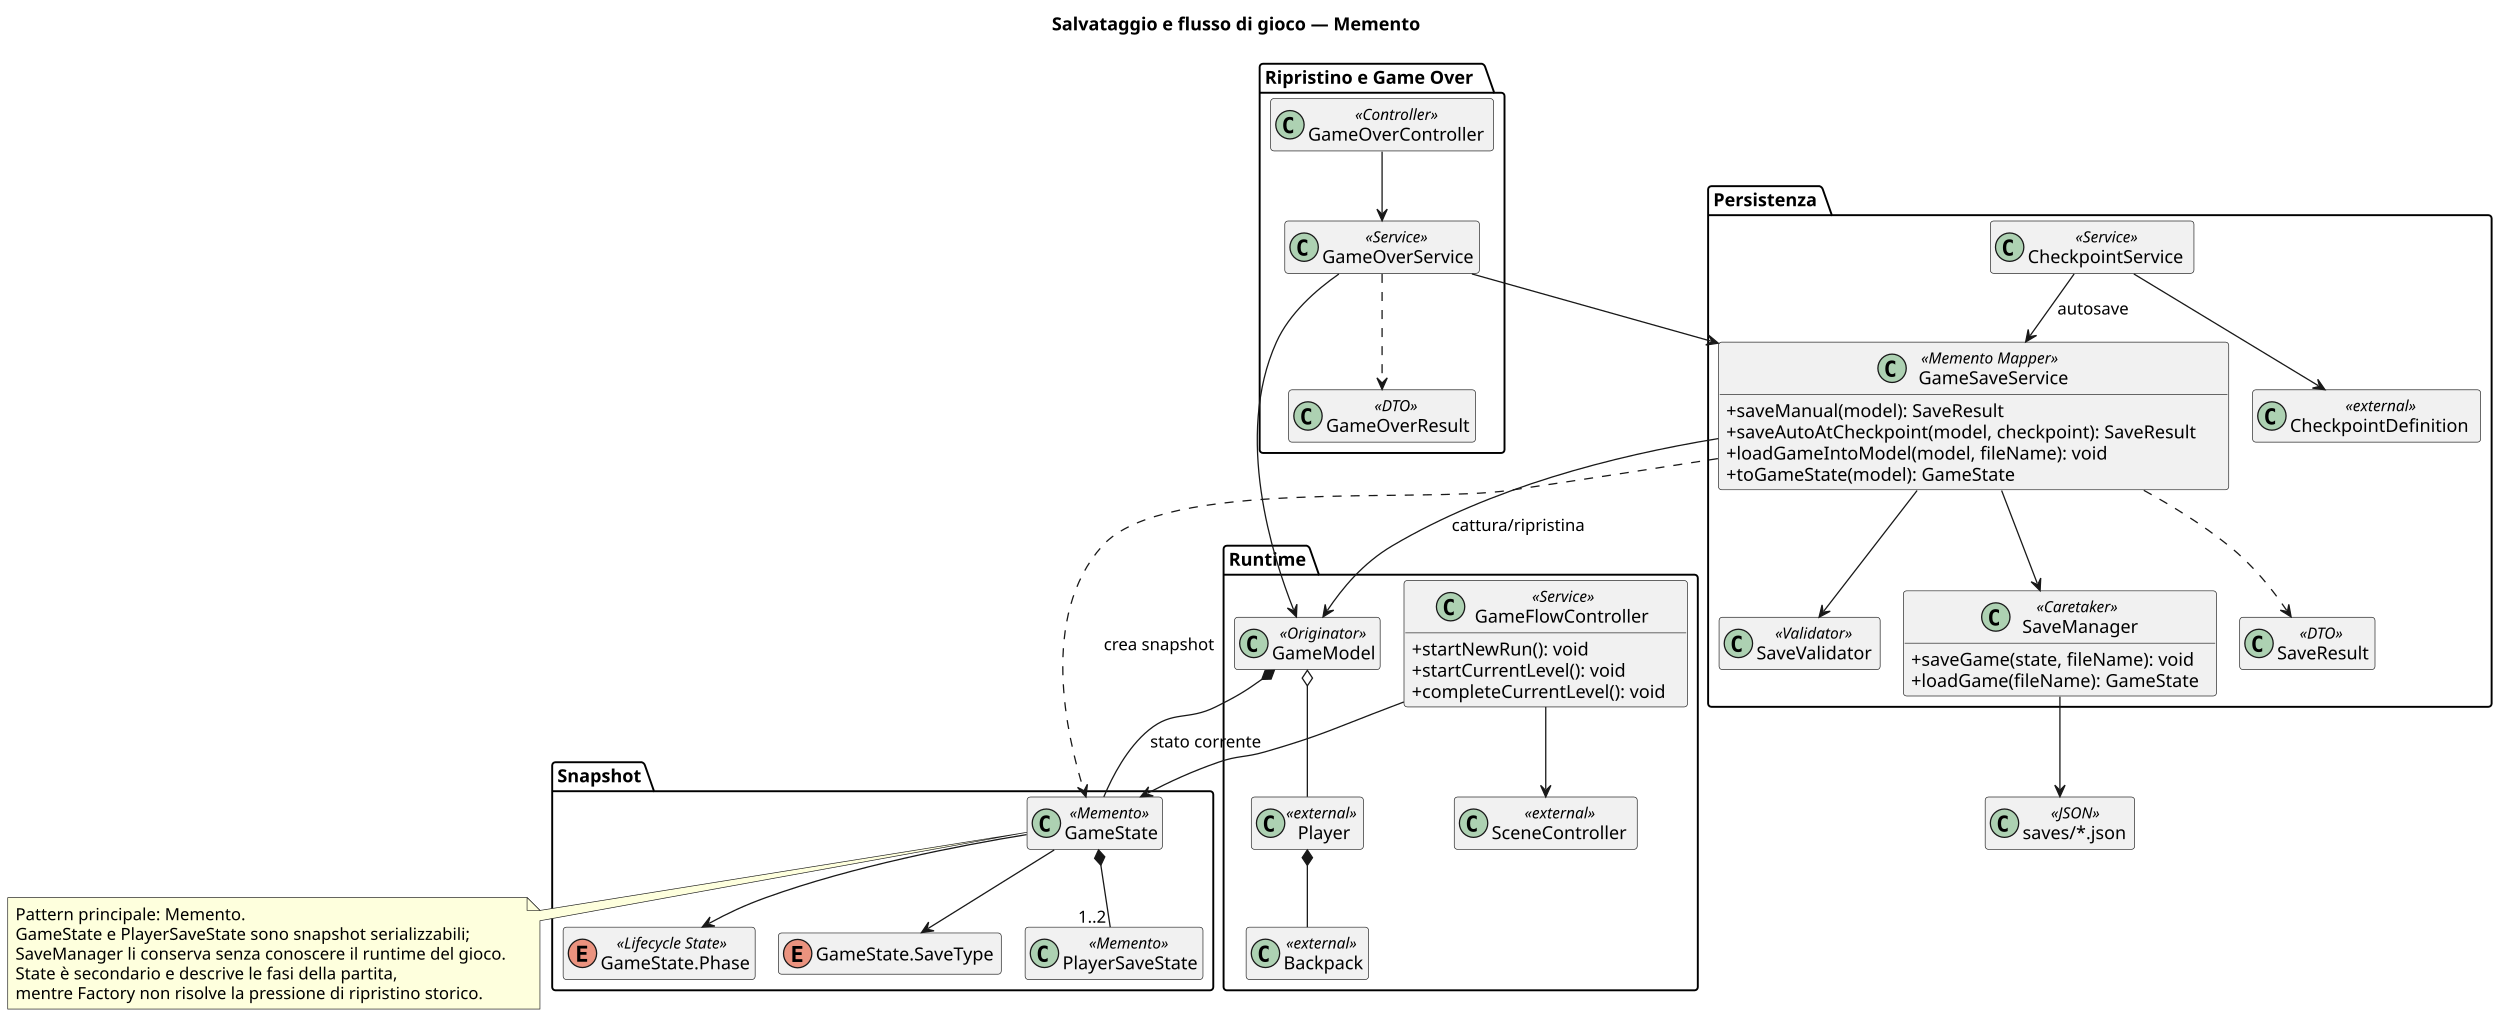
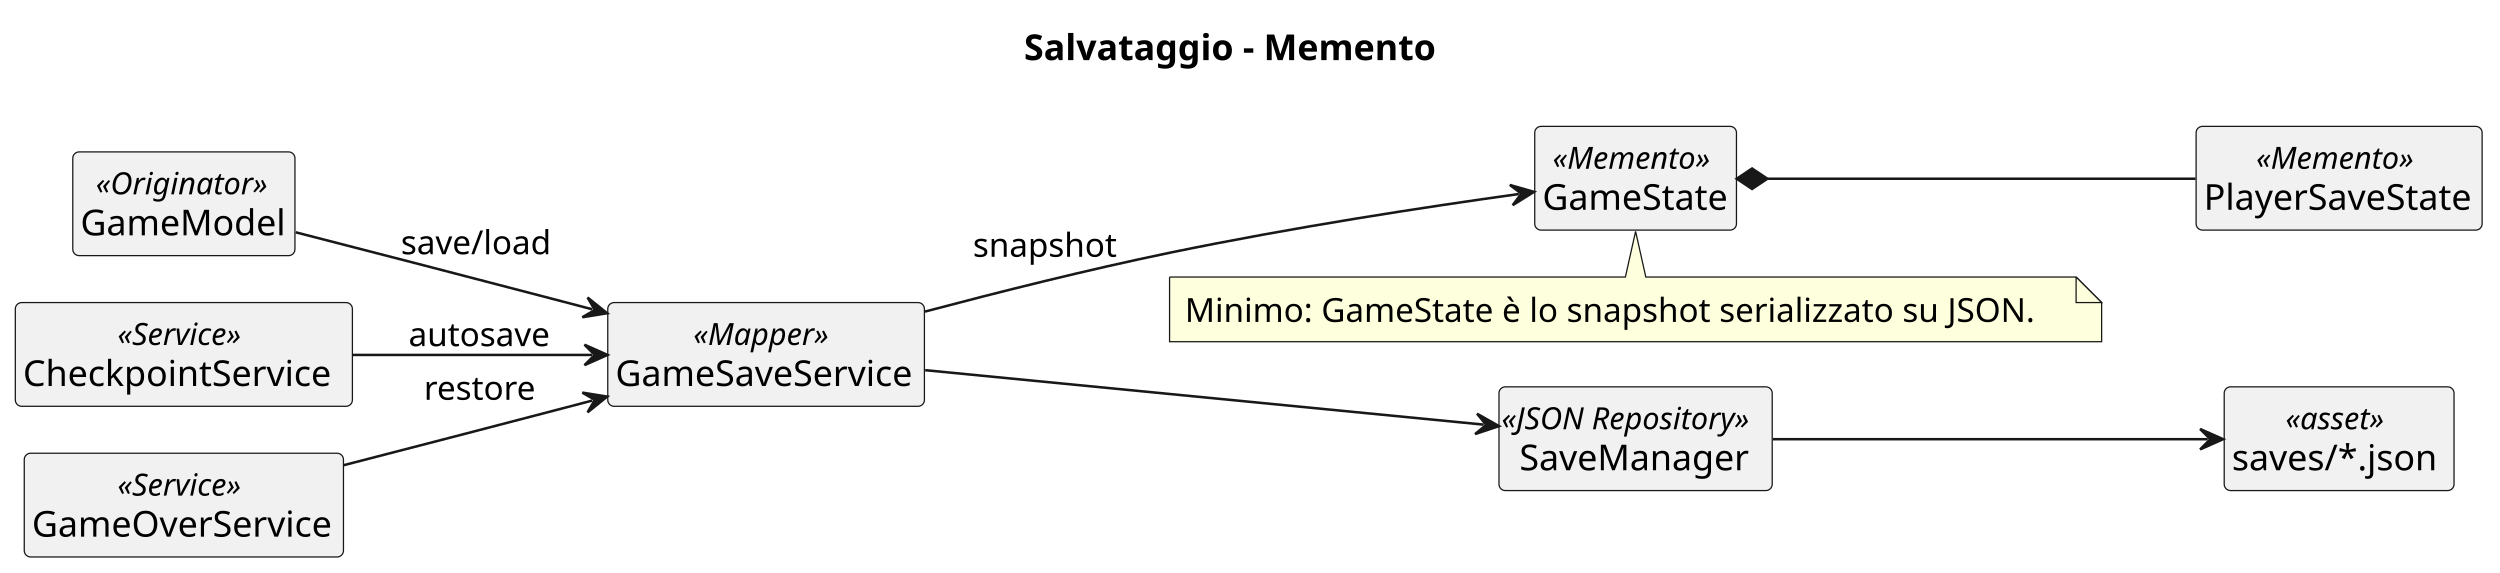
- <svg xmlns="http://www.w3.org/2000/svg" contentStyleType="text/css" height="790px" preserveAspectRatio="none" style="width:1940px;height:790px;background:#FFFFFF;" version="1.1" viewBox="0 0 1940 790" width="1940px" zoomAndPan="magnify">
+ <svg xmlns="http://www.w3.org/2000/svg" contentStyleType="text/css" height="224px" preserveAspectRatio="none" style="width:979px;height:224px;background:#FFFFFF;" version="1.1" viewBox="0 0 979 224" width="979px" zoomAndPan="magnify">
  <defs />
  <g>
-     <text fill="#000000" font-family="sans-serif" font-size="14" font-weight="bold" lengthAdjust="spacing" textLength="300" x="816.25" y="23.535">Salvataggio e flusso di gioco — Memento</text>
-     <g id="cluster_Runtime">
-       <path d="M952,423.488 L1014,423.488 A3.75,3.75 0 0 1 1016.5,425.988 L1023.5,445.977 L1315,445.977 A2.5,2.5 0 0 1 1317.5,448.477 L1317.5,765.988 A2.5,2.5 0 0 1 1315,768.488 L952,768.488 A2.5,2.5 0 0 1 949.5,765.988 L949.5,425.988 A2.5,2.5 0 0 1 952,423.488 " fill="none" style="stroke:#000000;stroke-width:1.5;" />
-       <line style="stroke:#000000;stroke-width:1.5;" x1="949.5" x2="1023.5" y1="445.977" y2="445.977" />
-       <text fill="#000000" font-family="sans-serif" font-size="14" font-weight="bold" lengthAdjust="spacing" textLength="61" x="953.5" y="439.023">Runtime</text>
+     <text fill="#000000" font-family="sans-serif" font-size="14" font-weight="bold" lengthAdjust="spacing" textLength="169" x="401" y="23.535">Salvataggio - Memento</text>
+     <g id="elem_GameModel">
+       <rect codeLine="9" fill="#F1F1F1" height="40.621" id="GameModel" rx="2.5" ry="2.5" style="stroke:#181818;stroke-width:0.5;" width="87" x="28.5" y="59.488" />
+       <text fill="#000000" font-family="sans-serif" font-size="12" font-style="italic" lengthAdjust="spacing" textLength="69" x="37.5" y="76.09">«Originator»</text>
+       <text fill="#000000" font-family="sans-serif" font-size="14" lengthAdjust="spacing" textLength="81" x="31.5" y="92.156">GameModel</text>
    </g>
-     <g id="cluster_Snapshot">
-       <path d="M431,591.488 L498,591.488 A3.75,3.75 0 0 1 500.5,593.988 L507.5,613.977 L939,613.977 A2.5,2.5 0 0 1 941.5,616.477 L941.5,765.988 A2.5,2.5 0 0 1 939,768.488 L431,768.488 A2.5,2.5 0 0 1 428.5,765.988 L428.5,593.988 A2.5,2.5 0 0 1 431,591.488 " fill="none" style="stroke:#000000;stroke-width:1.5;" />
-       <line style="stroke:#000000;stroke-width:1.5;" x1="428.5" x2="507.5" y1="613.977" y2="613.977" />
-       <text fill="#000000" font-family="sans-serif" font-size="14" font-weight="bold" lengthAdjust="spacing" textLength="66" x="432.5" y="607.023">Snapshot</text>
+     <g id="elem_GameState">
+       <rect codeLine="10" fill="#F1F1F1" height="40.621" id="GameState" rx="2.5" ry="2.5" style="stroke:#181818;stroke-width:0.5;" width="79" x="601" y="49.488" />
+       <text fill="#000000" font-family="sans-serif" font-size="12" font-style="italic" lengthAdjust="spacing" textLength="65" x="608" y="66.09">«Memento»</text>
+       <text fill="#000000" font-family="sans-serif" font-size="14" lengthAdjust="spacing" textLength="73" x="604" y="82.156">GameState</text>
    </g>
-     <g id="cluster_Persistenza">
-       <path d="M1328,144.488 L1412,144.488 A3.75,3.75 0 0 1 1414.5,146.988 L1421.5,166.977 L1931,166.977 A2.5,2.5 0 0 1 1933.5,169.477 L1933.5,545.988 A2.5,2.5 0 0 1 1931,548.488 L1328,548.488 A2.5,2.5 0 0 1 1325.5,545.988 L1325.5,146.988 A2.5,2.5 0 0 1 1328,144.488 " fill="none" style="stroke:#000000;stroke-width:1.5;" />
-       <line style="stroke:#000000;stroke-width:1.5;" x1="1325.5" x2="1421.5" y1="166.977" y2="166.977" />
-       <text fill="#000000" font-family="sans-serif" font-size="14" font-weight="bold" lengthAdjust="spacing" textLength="83" x="1329.5" y="160.023">Persistenza</text>
+     <g id="elem_PlayerSaveState">
+       <rect codeLine="11" fill="#F1F1F1" height="40.621" id="PlayerSaveState" rx="2.5" ry="2.5" style="stroke:#181818;stroke-width:0.5;" width="112" x="860" y="49.488" />
+       <text fill="#000000" font-family="sans-serif" font-size="12" font-style="italic" lengthAdjust="spacing" textLength="65" x="883.5" y="66.09">«Memento»</text>
+       <text fill="#000000" font-family="sans-serif" font-size="14" lengthAdjust="spacing" textLength="106" x="863" y="82.156">PlayerSaveState</text>
    </g>
-     <g id="cluster_Ripristino e Game Over">
-       <path d="M980,49.488 L1150,49.488 A3.75,3.75 0 0 1 1152.5,51.988 L1159.5,71.977 L1165,71.977 A2.5,2.5 0 0 1 1167.5,74.477 L1167.5,348.988 A2.5,2.5 0 0 1 1165,351.488 L980,351.488 A2.5,2.5 0 0 1 977.5,348.988 L977.5,51.988 A2.5,2.5 0 0 1 980,49.488 " fill="none" style="stroke:#000000;stroke-width:1.5;" />
-       <line style="stroke:#000000;stroke-width:1.5;" x1="977.5" x2="1159.5" y1="71.977" y2="71.977" />
-       <text fill="#000000" font-family="sans-serif" font-size="14" font-weight="bold" lengthAdjust="spacing" textLength="169" x="981.5" y="65.023">Ripristino e Game Over</text>
+     <g id="elem_GameSaveService">
+       <rect codeLine="12" fill="#F1F1F1" height="40.621" id="GameSaveService" rx="2.5" ry="2.5" style="stroke:#181818;stroke-width:0.5;" width="124" x="238" y="118.488" />
+       <text fill="#000000" font-family="sans-serif" font-size="12" font-style="italic" lengthAdjust="spacing" textLength="57" x="271.5" y="135.09">«Mapper»</text>
+       <text fill="#000000" font-family="sans-serif" font-size="14" lengthAdjust="spacing" textLength="118" x="241" y="151.156">GameSaveService</text>
+     </g>
+     <g id="elem_SaveManager">
+       <rect codeLine="13" fill="#F1F1F1" height="40.621" id="SaveManager" rx="2.5" ry="2.5" style="stroke:#181818;stroke-width:0.5;" width="107" x="587" y="151.488" />
+       <text fill="#000000" font-family="sans-serif" font-size="12" font-style="italic" lengthAdjust="spacing" textLength="105" x="588" y="168.09">«JSON Repository»</text>
+       <text fill="#000000" font-family="sans-serif" font-size="14" lengthAdjust="spacing" textLength="91" x="595" y="184.156">SaveManager</text>
    </g>
    <g id="elem_SaveFiles">
-       <rect codeLine="7" fill="#F1F1F1" height="40.621" id="SaveFiles" rx="2.5" ry="2.5" style="stroke:#181818;stroke-width:0.5;" width="116" x="1540.5" y="618.488" />
-       <ellipse cx="1555.5" cy="638.799" fill="#ADD1B2" rx="11" ry="11" style="stroke:#181818;stroke-width:1.0;" />
-       <path d="M1557.973,644.942 Q1557.392,645.241 1556.753,645.39 Q1556.114,645.54 1555.408,645.54 Q1552.901,645.54 1551.582,643.888 Q1550.262,642.236 1550.262,639.115 Q1550.262,635.985 1551.582,634.333 Q1552.901,632.682 1555.408,632.682 Q1556.114,632.682 1556.761,632.831 Q1557.409,632.981 1557.973,633.279 L1557.973,636.002 Q1557.342,635.421 1556.749,635.151 Q1556.155,634.881 1555.524,634.881 Q1554.18,634.881 1553.495,635.948 Q1552.81,637.015 1552.81,639.115 Q1552.81,641.207 1553.495,642.273 Q1554.18,643.34 1555.524,643.34 Q1556.155,643.34 1556.749,643.07 Q1557.342,642.8 1557.973,642.219 Z " fill="#000000" />
-       <text fill="#000000" font-family="sans-serif" font-size="12" font-style="italic" lengthAdjust="spacing" textLength="40" x="1591.5" y="635.09">«JSON»</text>
-       <text fill="#000000" font-family="sans-serif" font-size="14" lengthAdjust="spacing" textLength="84" x="1569.5" y="651.156">saves/*.json</text>
-     </g>
-     <g id="elem_GMN45">
-       <path d="M6,696.488 L6,783.041 A0,0 0 0 0 6,783.041 L419,783.041 A0,0 0 0 0 419,783.041 L419,714.488 L796.992,645.844 L419,706.488 L419,706.488 L409,696.488 L6,696.488 A0,0 0 0 0 6,696.488 " fill="#FEFFDD" style="stroke:#181818;stroke-width:0.5;" />
-       <path d="M409,696.488 L409,706.488 L419,706.488 L409,696.488 " fill="#FEFFDD" style="stroke:#181818;stroke-width:0.5;" />
-       <text fill="#000000" font-family="sans-serif" font-size="13" lengthAdjust="spacing" textLength="180" x="12" y="714.057">Pattern principale: Memento.</text>
-       <text fill="#000000" font-family="sans-serif" font-size="13" lengthAdjust="spacing" textLength="361" x="12" y="729.367">GameState e PlayerSaveState sono snapshot serializzabili;</text>
-       <text fill="#000000" font-family="sans-serif" font-size="13" lengthAdjust="spacing" textLength="392" x="12" y="744.678">SaveManager li conserva senza conoscere il runtime del gioco.</text>
-       <text fill="#000000" font-family="sans-serif" font-size="13" lengthAdjust="spacing" textLength="307" x="12" y="759.988">State è secondario e descrive le fasi della partita,</text>
-       <text fill="#000000" font-family="sans-serif" font-size="13" lengthAdjust="spacing" textLength="378" x="12" y="775.299">mentre Factory non risolve la pressione di ripristino storico.</text>
-     </g>
-     <g id="elem_GameModel">
-       <rect codeLine="10" fill="#F1F1F1" height="40.621" id="GameModel" rx="2.5" ry="2.5" style="stroke:#181818;stroke-width:0.5;" width="113" x="958" y="478.988" />
-       <ellipse cx="973" cy="499.299" fill="#ADD1B2" rx="11" ry="11" style="stroke:#181818;stroke-width:1.0;" />
-       <path d="M975.473,505.442 Q974.892,505.741 974.253,505.89 Q973.614,506.04 972.908,506.04 Q970.401,506.04 969.082,504.388 Q967.762,502.736 967.762,499.615 Q967.762,496.485 969.082,494.834 Q970.401,493.182 972.908,493.182 Q973.614,493.182 974.261,493.331 Q974.909,493.481 975.473,493.779 L975.473,496.502 Q974.842,495.921 974.249,495.651 Q973.655,495.381 973.024,495.381 Q971.68,495.381 970.995,496.448 Q970.31,497.515 970.31,499.615 Q970.31,501.707 970.995,502.773 Q971.68,503.84 973.024,503.84 Q973.655,503.84 974.249,503.57 Q974.842,503.3 975.473,502.719 Z " fill="#000000" />
-       <text fill="#000000" font-family="sans-serif" font-size="12" font-style="italic" lengthAdjust="spacing" textLength="69" x="993" y="495.59">«Originator»</text>
-       <text fill="#000000" font-family="sans-serif" font-size="14" lengthAdjust="spacing" textLength="81" x="987" y="511.656">GameModel</text>
-     </g>
-     <g id="elem_Player">
-       <rect codeLine="11" fill="#F1F1F1" height="40.621" id="Player" rx="2.5" ry="2.5" style="stroke:#181818;stroke-width:0.5;" width="87" x="971" y="618.488" />
-       <ellipse cx="986" cy="638.799" fill="#ADD1B2" rx="11" ry="11" style="stroke:#181818;stroke-width:1.0;" />
-       <path d="M988.473,644.942 Q987.892,645.241 987.253,645.39 Q986.614,645.54 985.908,645.54 Q983.401,645.54 982.082,643.888 Q980.762,642.236 980.762,639.115 Q980.762,635.985 982.082,634.333 Q983.401,632.682 985.908,632.682 Q986.614,632.682 987.261,632.831 Q987.909,632.981 988.473,633.279 L988.473,636.002 Q987.842,635.421 987.249,635.151 Q986.655,634.881 986.024,634.881 Q984.68,634.881 983.995,635.948 Q983.31,637.015 983.31,639.115 Q983.31,641.207 983.995,642.273 Q984.68,643.34 986.024,643.34 Q986.655,643.34 987.249,643.07 Q987.842,642.8 988.473,642.219 Z " fill="#000000" />
-       <text fill="#000000" font-family="sans-serif" font-size="12" font-style="italic" lengthAdjust="spacing" textLength="59" x="998" y="635.09">«external»</text>
-       <text fill="#000000" font-family="sans-serif" font-size="14" lengthAdjust="spacing" textLength="41" x="1007" y="651.156">Player</text>
-     </g>
-     <g id="elem_Backpack">
-       <rect codeLine="12" fill="#F1F1F1" height="40.621" id="Backpack" rx="2.5" ry="2.5" style="stroke:#181818;stroke-width:0.5;" width="95" x="967" y="719.488" />
-       <ellipse cx="982" cy="739.799" fill="#ADD1B2" rx="11" ry="11" style="stroke:#181818;stroke-width:1.0;" />
-       <path d="M984.473,745.942 Q983.892,746.241 983.253,746.39 Q982.614,746.54 981.908,746.54 Q979.401,746.54 978.082,744.888 Q976.762,743.236 976.762,740.115 Q976.762,736.985 978.082,735.333 Q979.401,733.682 981.908,733.682 Q982.614,733.682 983.261,733.831 Q983.909,733.981 984.473,734.279 L984.473,737.002 Q983.842,736.421 983.249,736.151 Q982.655,735.881 982.024,735.881 Q980.68,735.881 979.995,736.948 Q979.31,738.015 979.31,740.115 Q979.31,742.207 979.995,743.273 Q980.68,744.34 982.024,744.34 Q982.655,744.34 983.249,744.07 Q983.842,743.8 984.473,743.219 Z " fill="#000000" />
-       <text fill="#000000" font-family="sans-serif" font-size="12" font-style="italic" lengthAdjust="spacing" textLength="59" x="998" y="736.09">«external»</text>
-       <text fill="#000000" font-family="sans-serif" font-size="14" lengthAdjust="spacing" textLength="63" x="996" y="752.156">Backpack</text>
-     </g>
-     <g id="elem_GameFlowController">
-       <rect codeLine="13" fill="#F1F1F1" height="98.086" id="GameFlowController" rx="2.5" ry="2.5" style="stroke:#181818;stroke-width:0.5;" width="220" x="1089.5" y="450.488" />
-       <ellipse cx="1125.65" cy="470.799" fill="#ADD1B2" rx="11" ry="11" style="stroke:#181818;stroke-width:1.0;" />
-       <path d="M1128.123,476.942 Q1127.542,477.241 1126.903,477.39 Q1126.264,477.54 1125.558,477.54 Q1123.051,477.54 1121.732,475.888 Q1120.412,474.236 1120.412,471.115 Q1120.412,467.985 1121.732,466.334 Q1123.051,464.682 1125.558,464.682 Q1126.264,464.682 1126.911,464.831 Q1127.559,464.981 1128.123,465.279 L1128.123,468.002 Q1127.492,467.421 1126.899,467.151 Q1126.305,466.881 1125.674,466.881 Q1124.33,466.881 1123.645,467.948 Q1122.96,469.015 1122.96,471.115 Q1122.96,473.207 1123.645,474.273 Q1124.33,475.34 1125.674,475.34 Q1126.305,475.34 1126.899,475.07 Q1127.492,474.8 1128.123,474.219 Z " fill="#000000" />
-       <text fill="#000000" font-family="sans-serif" font-size="12" font-style="italic" lengthAdjust="spacing" textLength="52" x="1188.85" y="467.09">«Service»</text>
-       <text fill="#000000" font-family="sans-serif" font-size="14" lengthAdjust="spacing" textLength="141" x="1144.35" y="483.156">GameFlowController</text>
-       <line style="stroke:#181818;stroke-width:0.5;" x1="1090.5" x2="1308.5" y1="491.109" y2="491.109" />
-       <text fill="#000000" font-family="sans-serif" font-size="14" lengthAdjust="spacing" textLength="145" x="1095.5" y="508.644">+startNewRun(): void</text>
-       <text fill="#000000" font-family="sans-serif" font-size="14" lengthAdjust="spacing" textLength="176" x="1095.5" y="525.133">+startCurrentLevel(): void</text>
-       <text fill="#000000" font-family="sans-serif" font-size="14" lengthAdjust="spacing" textLength="208" x="1095.5" y="541.621">+completeCurrentLevel(): void</text>
-     </g>
-     <g id="elem_SceneController">
-       <rect codeLine="18" fill="#F1F1F1" height="40.621" id="SceneController" rx="2.5" ry="2.5" style="stroke:#181818;stroke-width:0.5;" width="142" x="1128.5" y="618.488" />
-       <ellipse cx="1143.5" cy="638.799" fill="#ADD1B2" rx="11" ry="11" style="stroke:#181818;stroke-width:1.0;" />
-       <path d="M1145.973,644.942 Q1145.392,645.241 1144.753,645.39 Q1144.114,645.54 1143.408,645.54 Q1140.901,645.54 1139.582,643.888 Q1138.262,642.236 1138.262,639.115 Q1138.262,635.985 1139.582,634.333 Q1140.901,632.682 1143.408,632.682 Q1144.114,632.682 1144.761,632.831 Q1145.409,632.981 1145.973,633.279 L1145.973,636.002 Q1145.342,635.421 1144.749,635.151 Q1144.155,634.881 1143.524,634.881 Q1142.18,634.881 1141.495,635.948 Q1140.81,637.015 1140.81,639.115 Q1140.81,641.207 1141.495,642.273 Q1142.18,643.34 1143.524,643.34 Q1144.155,643.34 1144.749,643.07 Q1145.342,642.8 1145.973,642.219 Z " fill="#000000" />
-       <text fill="#000000" font-family="sans-serif" font-size="12" font-style="italic" lengthAdjust="spacing" textLength="59" x="1183" y="635.09">«external»</text>
-       <text fill="#000000" font-family="sans-serif" font-size="14" lengthAdjust="spacing" textLength="110" x="1157.5" y="651.156">SceneController</text>
-     </g>
-     <g id="elem_GameState">
-       <rect codeLine="22" fill="#F1F1F1" height="40.621" id="GameState" rx="2.5" ry="2.5" style="stroke:#181818;stroke-width:0.5;" width="105" x="797" y="618.488" />
-       <ellipse cx="812" cy="638.799" fill="#ADD1B2" rx="11" ry="11" style="stroke:#181818;stroke-width:1.0;" />
-       <path d="M814.473,644.942 Q813.892,645.241 813.253,645.39 Q812.614,645.54 811.908,645.54 Q809.401,645.54 808.082,643.888 Q806.762,642.236 806.762,639.115 Q806.762,635.985 808.082,634.333 Q809.401,632.682 811.908,632.682 Q812.614,632.682 813.261,632.831 Q813.909,632.981 814.473,633.279 L814.473,636.002 Q813.842,635.421 813.249,635.151 Q812.655,634.881 812.024,634.881 Q810.68,634.881 809.995,635.948 Q809.31,637.015 809.31,639.115 Q809.31,641.207 809.995,642.273 Q810.68,643.34 812.024,643.34 Q812.655,643.34 813.249,643.07 Q813.842,642.8 814.473,642.219 Z " fill="#000000" />
-       <text fill="#000000" font-family="sans-serif" font-size="12" font-style="italic" lengthAdjust="spacing" textLength="65" x="830" y="635.09">«Memento»</text>
-       <text fill="#000000" font-family="sans-serif" font-size="14" lengthAdjust="spacing" textLength="73" x="826" y="651.156">GameState</text>
-     </g>
-     <g id="elem_PlayerSaveState">
-       <rect codeLine="23" fill="#F1F1F1" height="40.621" id="PlayerSaveState" rx="2.5" ry="2.5" style="stroke:#181818;stroke-width:0.5;" width="138" x="795.5" y="719.488" />
-       <ellipse cx="810.5" cy="739.799" fill="#ADD1B2" rx="11" ry="11" style="stroke:#181818;stroke-width:1.0;" />
-       <path d="M812.973,745.942 Q812.392,746.241 811.753,746.39 Q811.114,746.54 810.408,746.54 Q807.901,746.54 806.582,744.888 Q805.262,743.236 805.262,740.115 Q805.262,736.985 806.582,735.333 Q807.901,733.682 810.408,733.682 Q811.114,733.682 811.761,733.831 Q812.409,733.981 812.973,734.279 L812.973,737.002 Q812.342,736.421 811.749,736.151 Q811.155,735.881 810.524,735.881 Q809.18,735.881 808.495,736.948 Q807.81,738.015 807.81,740.115 Q807.81,742.207 808.495,743.273 Q809.18,744.34 810.524,744.34 Q811.155,744.34 811.749,744.07 Q812.342,743.8 812.973,743.219 Z " fill="#000000" />
-       <text fill="#000000" font-family="sans-serif" font-size="12" font-style="italic" lengthAdjust="spacing" textLength="65" x="845" y="736.09">«Memento»</text>
-       <text fill="#000000" font-family="sans-serif" font-size="14" lengthAdjust="spacing" textLength="106" x="824.5" y="752.156">PlayerSaveState</text>
-     </g>
-     <g id="elem_GamePhase">
-       <rect codeLine="24" fill="#F1F1F1" height="40.621" id="GamePhase" rx="2.5" ry="2.5" style="stroke:#181818;stroke-width:0.5;" width="149" x="437" y="719.488" />
-       <ellipse cx="452" cy="739.799" fill="#EB937F" rx="11" ry="11" style="stroke:#181818;stroke-width:1.0;" />
-       <path d="M455.614,746.299 L447.894,746.299 L447.894,733.906 L455.614,733.906 L455.614,736.064 L450.343,736.064 L450.343,738.737 L455.116,738.737 L455.116,740.895 L450.343,740.895 L450.343,744.141 L455.614,744.141 Z " fill="#000000" />
-       <text fill="#000000" font-family="sans-serif" font-size="12" font-style="italic" lengthAdjust="spacing" textLength="92" x="478.5" y="736.09">«Lifecycle State»</text>
-       <text fill="#000000" font-family="sans-serif" font-size="14" lengthAdjust="spacing" textLength="117" x="466" y="752.156">GameState.Phase</text>
-     </g>
-     <g id="elem_SaveType">
-       <rect codeLine="25" fill="#F1F1F1" height="32" id="SaveType" rx="2.5" ry="2.5" style="stroke:#181818;stroke-width:0.5;" width="173" x="604" y="723.988" />
-       <ellipse cx="619" cy="739.988" fill="#EB937F" rx="11" ry="11" style="stroke:#181818;stroke-width:1.0;" />
-       <path d="M622.614,746.488 L614.894,746.488 L614.894,734.095 L622.614,734.095 L622.614,736.253 L617.343,736.253 L617.343,738.926 L622.116,738.926 L622.116,741.085 L617.343,741.085 L617.343,744.33 L622.614,744.33 Z " fill="#000000" />
-       <text fill="#000000" font-family="sans-serif" font-size="14" lengthAdjust="spacing" textLength="141" x="633" y="745.279">GameState.SaveType</text>
-     </g>
-     <g id="elem_GameSaveService">
-       <rect codeLine="29" fill="#F1F1F1" height="114.574" id="GameSaveService" rx="2.5" ry="2.5" style="stroke:#181818;stroke-width:0.5;" width="396" x="1333.5" y="265.488" />
-       <ellipse cx="1468.25" cy="285.799" fill="#ADD1B2" rx="11" ry="11" style="stroke:#181818;stroke-width:1.0;" />
-       <path d="M1470.723,291.942 Q1470.142,292.241 1469.503,292.39 Q1468.864,292.54 1468.158,292.54 Q1465.651,292.54 1464.332,290.888 Q1463.012,289.236 1463.012,286.115 Q1463.012,282.985 1464.332,281.334 Q1465.651,279.682 1468.158,279.682 Q1468.864,279.682 1469.511,279.831 Q1470.159,279.981 1470.723,280.279 L1470.723,283.002 Q1470.092,282.421 1469.499,282.151 Q1468.905,281.881 1468.274,281.881 Q1466.93,281.881 1466.245,282.948 Q1465.56,284.015 1465.56,286.115 Q1465.56,288.207 1466.245,289.273 Q1466.93,290.34 1468.274,290.34 Q1468.905,290.34 1469.499,290.07 Q1470.092,289.8 1470.723,289.219 Z " fill="#000000" />
-       <text fill="#000000" font-family="sans-serif" font-size="12" font-style="italic" lengthAdjust="spacing" textLength="114" x="1490.75" y="282.09">«Memento Mapper»</text>
-       <text fill="#000000" font-family="sans-serif" font-size="14" lengthAdjust="spacing" textLength="118" x="1488.75" y="298.156">GameSaveService</text>
-       <line style="stroke:#181818;stroke-width:0.5;" x1="1334.5" x2="1728.5" y1="306.109" y2="306.109" />
-       <text fill="#000000" font-family="sans-serif" font-size="14" lengthAdjust="spacing" textLength="225" x="1339.5" y="323.644">+saveManual(model): SaveResult</text>
-       <text fill="#000000" font-family="sans-serif" font-size="14" lengthAdjust="spacing" textLength="384" x="1339.5" y="340.133">+saveAutoAtCheckpoint(model, checkpoint): SaveResult</text>
-       <text fill="#000000" font-family="sans-serif" font-size="14" lengthAdjust="spacing" textLength="307" x="1339.5" y="356.621">+loadGameIntoModel(model, fileName): void</text>
-       <text fill="#000000" font-family="sans-serif" font-size="14" lengthAdjust="spacing" textLength="232" x="1339.5" y="373.109">+toGameState(model): GameState</text>
-     </g>
-     <g id="elem_SaveValidator">
-       <rect codeLine="35" fill="#F1F1F1" height="40.621" id="SaveValidator" rx="2.5" ry="2.5" style="stroke:#181818;stroke-width:0.5;" width="125" x="1334" y="478.988" />
-       <ellipse cx="1349" cy="499.299" fill="#ADD1B2" rx="11" ry="11" style="stroke:#181818;stroke-width:1.0;" />
-       <path d="M1351.473,505.442 Q1350.892,505.741 1350.253,505.89 Q1349.614,506.04 1348.908,506.04 Q1346.401,506.04 1345.082,504.388 Q1343.762,502.736 1343.762,499.615 Q1343.762,496.485 1345.082,494.834 Q1346.401,493.182 1348.908,493.182 Q1349.614,493.182 1350.261,493.331 Q1350.909,493.481 1351.473,493.779 L1351.473,496.502 Q1350.842,495.921 1350.249,495.651 Q1349.655,495.381 1349.024,495.381 Q1347.68,495.381 1346.995,496.448 Q1346.31,497.515 1346.31,499.615 Q1346.31,501.707 1346.995,502.773 Q1347.68,503.84 1349.024,503.84 Q1349.655,503.84 1350.249,503.57 Q1350.842,503.3 1351.473,502.719 Z " fill="#000000" />
-       <text fill="#000000" font-family="sans-serif" font-size="12" font-style="italic" lengthAdjust="spacing" textLength="64" x="1377.5" y="495.59">«Validator»</text>
-       <text fill="#000000" font-family="sans-serif" font-size="14" lengthAdjust="spacing" textLength="93" x="1363" y="511.656">SaveValidator</text>
-     </g>
-     <g id="elem_SaveManager">
-       <rect codeLine="36" fill="#F1F1F1" height="81.598" id="SaveManager" rx="2.5" ry="2.5" style="stroke:#181818;stroke-width:0.5;" width="243" x="1477" y="458.488" />
-       <ellipse cx="1548.75" cy="478.799" fill="#ADD1B2" rx="11" ry="11" style="stroke:#181818;stroke-width:1.0;" />
-       <path d="M1551.223,484.942 Q1550.642,485.241 1550.003,485.39 Q1549.364,485.54 1548.658,485.54 Q1546.151,485.54 1544.832,483.888 Q1543.512,482.236 1543.512,479.115 Q1543.512,475.985 1544.832,474.334 Q1546.151,472.682 1548.658,472.682 Q1549.364,472.682 1550.011,472.831 Q1550.659,472.981 1551.223,473.279 L1551.223,476.002 Q1550.592,475.421 1549.999,475.151 Q1549.405,474.881 1548.774,474.881 Q1547.43,474.881 1546.745,475.948 Q1546.06,477.015 1546.06,479.115 Q1546.06,481.207 1546.745,482.273 Q1547.43,483.34 1548.774,483.34 Q1549.405,483.34 1549.999,483.07 Q1550.592,482.8 1551.223,482.219 Z " fill="#000000" />
-       <text fill="#000000" font-family="sans-serif" font-size="12" font-style="italic" lengthAdjust="spacing" textLength="69" x="1580.25" y="475.09">«Caretaker»</text>
-       <text fill="#000000" font-family="sans-serif" font-size="14" lengthAdjust="spacing" textLength="91" x="1569.25" y="491.156">SaveManager</text>
-       <line style="stroke:#181818;stroke-width:0.5;" x1="1478" x2="1719" y1="499.109" y2="499.109" />
-       <text fill="#000000" font-family="sans-serif" font-size="14" lengthAdjust="spacing" textLength="228" x="1483" y="516.644">+saveGame(state, fileName): void</text>
-       <text fill="#000000" font-family="sans-serif" font-size="14" lengthAdjust="spacing" textLength="231" x="1483" y="533.133">+loadGame(fileName): GameState</text>
-     </g>
-     <g id="elem_SaveResult">
-       <rect codeLine="40" fill="#F1F1F1" height="40.621" id="SaveResult" rx="2.5" ry="2.5" style="stroke:#181818;stroke-width:0.5;" width="105" x="1738" y="478.988" />
-       <ellipse cx="1753" cy="499.299" fill="#ADD1B2" rx="11" ry="11" style="stroke:#181818;stroke-width:1.0;" />
-       <path d="M1755.473,505.442 Q1754.892,505.741 1754.253,505.89 Q1753.614,506.04 1752.908,506.04 Q1750.401,506.04 1749.082,504.388 Q1747.762,502.736 1747.762,499.615 Q1747.762,496.485 1749.082,494.834 Q1750.401,493.182 1752.908,493.182 Q1753.614,493.182 1754.261,493.331 Q1754.909,493.481 1755.473,493.779 L1755.473,496.502 Q1754.842,495.921 1754.249,495.651 Q1753.655,495.381 1753.024,495.381 Q1751.68,495.381 1750.995,496.448 Q1750.31,497.515 1750.31,499.615 Q1750.31,501.707 1750.995,502.773 Q1751.68,503.84 1753.024,503.84 Q1753.655,503.84 1754.249,503.57 Q1754.842,503.3 1755.473,502.719 Z " fill="#000000" />
-       <text fill="#000000" font-family="sans-serif" font-size="12" font-style="italic" lengthAdjust="spacing" textLength="38" x="1784.5" y="495.59">«DTO»</text>
-       <text fill="#000000" font-family="sans-serif" font-size="14" lengthAdjust="spacing" textLength="73" x="1767" y="511.656">SaveResult</text>
+       <rect codeLine="14" fill="#F1F1F1" height="40.621" id="SaveFiles" rx="2.5" ry="2.5" style="stroke:#181818;stroke-width:0.5;" width="90" x="871" y="151.488" />
+       <text fill="#000000" font-family="sans-serif" font-size="12" font-style="italic" lengthAdjust="spacing" textLength="42" x="895" y="168.09">«asset»</text>
+       <text fill="#000000" font-family="sans-serif" font-size="14" lengthAdjust="spacing" textLength="84" x="874" y="184.156">saves/*.json</text>
    </g>
    <g id="elem_CheckpointService">
-       <rect codeLine="41" fill="#F1F1F1" height="40.621" id="CheckpointService" rx="2.5" ry="2.5" style="stroke:#181818;stroke-width:0.5;" width="158" x="1544.5" y="171.488" />
-       <ellipse cx="1559.5" cy="191.799" fill="#ADD1B2" rx="11" ry="11" style="stroke:#181818;stroke-width:1.0;" />
-       <path d="M1561.973,197.942 Q1561.392,198.241 1560.753,198.39 Q1560.114,198.54 1559.408,198.54 Q1556.901,198.54 1555.582,196.888 Q1554.262,195.236 1554.262,192.115 Q1554.262,188.985 1555.582,187.333 Q1556.901,185.682 1559.408,185.682 Q1560.114,185.682 1560.761,185.831 Q1561.409,185.981 1561.973,186.279 L1561.973,189.002 Q1561.342,188.421 1560.749,188.151 Q1560.155,187.881 1559.524,187.881 Q1558.18,187.881 1557.495,188.948 Q1556.81,190.015 1556.81,192.115 Q1556.81,194.207 1557.495,195.273 Q1558.18,196.34 1559.524,196.34 Q1560.155,196.34 1560.749,196.07 Q1561.342,195.8 1561.973,195.219 Z " fill="#000000" />
-       <text fill="#000000" font-family="sans-serif" font-size="12" font-style="italic" lengthAdjust="spacing" textLength="52" x="1610.5" y="188.09">«Service»</text>
-       <text fill="#000000" font-family="sans-serif" font-size="14" lengthAdjust="spacing" textLength="126" x="1573.5" y="204.156">CheckpointService</text>
-     </g>
-     <g id="elem_CheckpointDefinition">
-       <rect codeLine="42" fill="#F1F1F1" height="40.621" id="CheckpointDefinition" rx="2.5" ry="2.5" style="stroke:#181818;stroke-width:0.5;" width="177" x="1748" y="302.488" />
-       <ellipse cx="1763" cy="322.799" fill="#ADD1B2" rx="11" ry="11" style="stroke:#181818;stroke-width:1.0;" />
-       <path d="M1765.473,328.942 Q1764.892,329.241 1764.253,329.39 Q1763.614,329.54 1762.908,329.54 Q1760.401,329.54 1759.082,327.888 Q1757.762,326.236 1757.762,323.115 Q1757.762,319.985 1759.082,318.334 Q1760.401,316.682 1762.908,316.682 Q1763.614,316.682 1764.261,316.831 Q1764.909,316.981 1765.473,317.279 L1765.473,320.002 Q1764.842,319.421 1764.249,319.151 Q1763.655,318.881 1763.024,318.881 Q1761.68,318.881 1760.995,319.948 Q1760.31,321.015 1760.31,323.115 Q1760.31,325.207 1760.995,326.273 Q1761.68,327.34 1763.024,327.34 Q1763.655,327.34 1764.249,327.07 Q1764.842,326.8 1765.473,326.219 Z " fill="#000000" />
-       <text fill="#000000" font-family="sans-serif" font-size="12" font-style="italic" lengthAdjust="spacing" textLength="59" x="1820" y="319.09">«external»</text>
-       <text fill="#000000" font-family="sans-serif" font-size="14" lengthAdjust="spacing" textLength="145" x="1777" y="335.156">CheckpointDefinition</text>
+       <rect codeLine="15" fill="#F1F1F1" height="40.621" id="CheckpointService" rx="2.5" ry="2.5" style="stroke:#181818;stroke-width:0.5;" width="132" x="6" y="118.488" />
+       <text fill="#000000" font-family="sans-serif" font-size="12" font-style="italic" lengthAdjust="spacing" textLength="52" x="46" y="135.09">«Service»</text>
+       <text fill="#000000" font-family="sans-serif" font-size="14" lengthAdjust="spacing" textLength="126" x="9" y="151.156">CheckpointService</text>
    </g>
    <g id="elem_GameOverService">
-       <rect codeLine="46" fill="#F1F1F1" height="40.621" id="GameOverService" rx="2.5" ry="2.5" style="stroke:#181818;stroke-width:0.5;" width="151" x="997" y="171.488" />
-       <ellipse cx="1012" cy="191.799" fill="#ADD1B2" rx="11" ry="11" style="stroke:#181818;stroke-width:1.0;" />
-       <path d="M1014.473,197.942 Q1013.892,198.241 1013.253,198.39 Q1012.614,198.54 1011.908,198.54 Q1009.401,198.54 1008.082,196.888 Q1006.762,195.236 1006.762,192.115 Q1006.762,188.985 1008.082,187.333 Q1009.401,185.682 1011.908,185.682 Q1012.614,185.682 1013.261,185.831 Q1013.909,185.981 1014.473,186.279 L1014.473,189.002 Q1013.842,188.421 1013.249,188.151 Q1012.655,187.881 1012.024,187.881 Q1010.68,187.881 1009.995,188.948 Q1009.31,190.015 1009.31,192.115 Q1009.31,194.207 1009.995,195.273 Q1010.68,196.34 1012.024,196.34 Q1012.655,196.34 1013.249,196.07 Q1013.842,195.8 1014.473,195.219 Z " fill="#000000" />
-       <text fill="#000000" font-family="sans-serif" font-size="12" font-style="italic" lengthAdjust="spacing" textLength="52" x="1059.5" y="188.09">«Service»</text>
-       <text fill="#000000" font-family="sans-serif" font-size="14" lengthAdjust="spacing" textLength="119" x="1026" y="204.156">GameOverService</text>
+       <rect codeLine="16" fill="#F1F1F1" height="40.621" id="GameOverService" rx="2.5" ry="2.5" style="stroke:#181818;stroke-width:0.5;" width="125" x="9.5" y="177.488" />
+       <text fill="#000000" font-family="sans-serif" font-size="12" font-style="italic" lengthAdjust="spacing" textLength="52" x="46" y="194.09">«Service»</text>
+       <text fill="#000000" font-family="sans-serif" font-size="14" lengthAdjust="spacing" textLength="119" x="12.5" y="210.156">GameOverService</text>
    </g>
-     <g id="elem_GameOverController">
-       <rect codeLine="47" fill="#F1F1F1" height="40.621" id="GameOverController" rx="2.5" ry="2.5" style="stroke:#181818;stroke-width:0.5;" width="173" x="986" y="76.488" />
-       <ellipse cx="1001" cy="96.799" fill="#ADD1B2" rx="11" ry="11" style="stroke:#181818;stroke-width:1.0;" />
-       <path d="M1003.473,102.942 Q1002.892,103.241 1002.253,103.39 Q1001.614,103.54 1000.908,103.54 Q998.401,103.54 997.082,101.888 Q995.762,100.236 995.762,97.115 Q995.762,93.985 997.082,92.334 Q998.401,90.682 1000.908,90.682 Q1001.614,90.682 1002.261,90.831 Q1002.909,90.981 1003.473,91.279 L1003.473,94.002 Q1002.842,93.421 1002.249,93.151 Q1001.655,92.881 1001.024,92.881 Q999.68,92.881 998.995,93.948 Q998.31,95.015 998.31,97.115 Q998.31,99.207 998.995,100.273 Q999.68,101.34 1001.024,101.34 Q1001.655,101.34 1002.249,101.07 Q1002.842,100.8 1003.473,100.219 Z " fill="#000000" />
-       <text fill="#000000" font-family="sans-serif" font-size="12" font-style="italic" lengthAdjust="spacing" textLength="68" x="1051.5" y="93.09">«Controller»</text>
-       <text fill="#000000" font-family="sans-serif" font-size="14" lengthAdjust="spacing" textLength="141" x="1015" y="109.156">GameOverController</text>
+     <g id="elem_GMN17">
+       <path d="M458,108.488 L458,133.799 A0,0 0 0 0 458,133.799 L823,133.799 A0,0 0 0 0 823,133.799 L823,118.488 L813,108.488 L644.5,108.488 L640.5,90.607 L636.5,108.488 L458,108.488 A0,0 0 0 0 458,108.488 " fill="#FEFFDD" style="stroke:#181818;stroke-width:0.5;" />
+       <path d="M813,108.488 L813,118.488 L823,118.488 L813,108.488 " fill="#FEFFDD" style="stroke:#181818;stroke-width:0.5;" />
+       <text fill="#000000" font-family="sans-serif" font-size="13" lengthAdjust="spacing" textLength="344" x="464" y="126.057">Minimo: GameState è lo snapshot serializzato su JSON.</text>
    </g>
-     <g id="elem_GameOverResult">
-       <rect codeLine="48" fill="#F1F1F1" height="40.621" id="GameOverResult" rx="2.5" ry="2.5" style="stroke:#181818;stroke-width:0.5;" width="145" x="1000" y="302.488" />
-       <ellipse cx="1015" cy="322.799" fill="#ADD1B2" rx="11" ry="11" style="stroke:#181818;stroke-width:1.0;" />
-       <path d="M1017.473,328.942 Q1016.892,329.241 1016.253,329.39 Q1015.614,329.54 1014.908,329.54 Q1012.401,329.54 1011.082,327.888 Q1009.762,326.236 1009.762,323.115 Q1009.762,319.985 1011.082,318.334 Q1012.401,316.682 1014.908,316.682 Q1015.614,316.682 1016.261,316.831 Q1016.909,316.981 1017.473,317.279 L1017.473,320.002 Q1016.842,319.421 1016.249,319.151 Q1015.655,318.881 1015.024,318.881 Q1013.68,318.881 1012.995,319.948 Q1012.31,321.015 1012.31,323.115 Q1012.31,325.207 1012.995,326.273 Q1013.68,327.34 1015.024,327.34 Q1015.655,327.34 1016.249,327.07 Q1016.842,326.8 1017.473,326.219 Z " fill="#000000" />
-       <text fill="#000000" font-family="sans-serif" font-size="12" font-style="italic" lengthAdjust="spacing" textLength="38" x="1066.5" y="319.09">«DTO»</text>
-       <text fill="#000000" font-family="sans-serif" font-size="14" lengthAdjust="spacing" textLength="113" x="1029" y="335.156">GameOverResult</text>
-     </g>
-     <polygon fill="#181818" points="988.867,520.209,981.661,520.474,979.133,527.227,986.34,526.963,988.867,520.209" style="stroke:#181818;stroke-width:1.0;" />
-     <path d="M979.133,527.227 C966.056,536.656 959.335,540.567 943.5,548.488 C921.628,559.43 910.417,550.988 891.5,566.488 C874.797,580.175 863.248,602.37 856.548,618.404 " fill="none" style="stroke:#181818;stroke-width:1.0;" />
-     <text fill="#000000" font-family="sans-serif" font-size="13" lengthAdjust="spacing" textLength="88" x="892.5" y="580.057">stato corrente</text>
-     <polygon fill="none" points="1014.5,520.189,1010.5,526.189,1014.5,532.189,1018.5,526.189,1014.5,520.189" style="stroke:#181818;stroke-width:1.0;" />
-     <path d="M1014.5,532.189 C1014.5,558.327 1014.5,592.204 1014.5,618.324 " fill="none" style="stroke:#181818;stroke-width:1.0;" />
-     <polygon fill="#181818" points="1014.5,659.548,1010.5,665.548,1014.5,671.548,1018.5,665.548,1014.5,659.548" style="stroke:#181818;stroke-width:1.0;" />
-     <path d="M1014.5,671.548 C1014.5,688.904 1014.5,702.126 1014.5,719.47 " fill="none" style="stroke:#181818;stroke-width:1.0;" />
-     <polygon fill="#181818" points="852.463,659.548,849.408,666.079,854.261,671.412,857.317,664.881,852.463,659.548" style="stroke:#181818;stroke-width:1.0;" />
-     <path d="M854.261,671.412 C856.891,688.768 858.915,702.126 861.543,719.47 " fill="none" style="stroke:#181818;stroke-width:1.0;" />
-     <text fill="#000000" font-family="sans-serif" font-size="13" lengthAdjust="spacing" textLength="24" x="836.543" y="716.038">1..2</text>
-     <polygon fill="#181818" points="544.947,719.389,554.766,718.62,549.343,717.008,550.956,711.586,544.947,719.389" style="stroke:#181818;stroke-width:1.0;" />
-     <path d="M796.629,647.655 C744.273,656.182 662.334,672.061 594.5,696.488 C577.593,702.577 565.019,708.518 550.223,716.532 " fill="none" style="stroke:#181818;stroke-width:1.0;" />
-     <polygon fill="#181818" points="715.08,723.684,724.834,722.323,719.324,721.041,720.605,715.531,715.08,723.684" style="stroke:#181818;stroke-width:1.0;" />
-     <path d="M818.087,659.548 C787.859,678.369 747.867,703.269 720.173,720.513 " fill="none" style="stroke:#181818;stroke-width:1.0;" />
-     <polygon fill="#181818" points="1026.628,478.722,1034.978,473.499,1029.425,474.578,1028.346,469.025,1026.628,478.722" style="stroke:#181818;stroke-width:1.0;" />
-     <path d="M1333.427,340.33 C1250.836,353.875 1156.631,378.56 1080.5,423.488 C1057.496,437.064 1041.641,456.474 1029.984,473.749 " fill="none" style="stroke:#181818;stroke-width:1.0;" />
-     <text fill="#000000" font-family="sans-serif" font-size="13" lengthAdjust="spacing" textLength="108" x="1126.5" y="412.057">cattura/ripristina</text>
-     <polygon fill="#181818" points="842.695,618.397,843.812,608.612,841.195,613.627,836.18,611.011,842.695,618.397" style="stroke:#181818;stroke-width:1.0;" />
-     <path d="M1333.081,355.873 C1280.578,364.106 1223.925,372.808 1171.5,380.488 C1101.379,390.761 902.853,370.761 855.5,423.488 C806.213,478.368 827.778,570.947 840.895,612.673 " fill="none" style="stroke:#181818;stroke-width:1.0;stroke-dasharray:7.0,7.0;" />
-     <text fill="#000000" font-family="sans-serif" font-size="13" lengthAdjust="spacing" textLength="88" x="856.5" y="504.557">crea snapshot</text>
-     <polygon fill="#181818" points="1411.591,478.981,1420.262,474.311,1414.651,475.027,1413.935,469.416,1411.591,478.981" style="stroke:#181818;stroke-width:1.0;" />
-     <path d="M1487.669,380.643 C1461.493,414.479 1433.55,450.598 1415.263,474.236 " fill="none" style="stroke:#181818;stroke-width:1.0;" />
-     <polygon fill="#181818" points="1583.109,458.402,1583.617,448.567,1581.317,453.735,1576.149,451.434,1583.109,458.402" style="stroke:#181818;stroke-width:1.0;" />
-     <path d="M1553.253,380.643 C1562.997,406.02 1572.108,429.75 1580.958,452.801 " fill="none" style="stroke:#181818;stroke-width:1.0;" />
-     <polygon fill="#181818" points="1777.88,478.671,1776.107,468.983,1775.06,474.542,1769.501,473.495,1777.88,478.671" style="stroke:#181818;stroke-width:1.0;" />
-     <path d="M1663.574,380.494 C1686.613,393.052 1709.556,407.465 1729.5,423.488 C1749.126,439.256 1763.312,457.341 1774.496,473.717 " fill="none" style="stroke:#181818;stroke-width:1.0;stroke-dasharray:7.0,7.0;" />
-     <polygon fill="#181818" points="1598.5,618.262,1602.5,609.262,1598.5,613.262,1594.5,609.262,1598.5,618.262" style="stroke:#181818;stroke-width:1.0;" />
-     <path d="M1598.5,540.629 C1598.5,566.153 1598.5,592.08 1598.5,612.262 " fill="none" style="stroke:#181818;stroke-width:1.0;" />
-     <polygon fill="#181818" points="1804.195,302.423,1798.569,294.34,1799.918,299.833,1794.425,301.183,1804.195,302.423" style="stroke:#181818;stroke-width:1.0;" />
-     <path d="M1655.85,212.581 C1696.001,236.897 1758.933,275.011 1799.063,299.315 " fill="none" style="stroke:#181818;stroke-width:1.0;" />
-     <polygon fill="#181818" points="1571.911,265.325,1580.393,260.32,1574.814,261.254,1573.88,255.675,1571.911,265.325" style="stroke:#181818;stroke-width:1.0;" />
-     <path d="M1609.527,212.581 C1599.474,226.677 1588.852,241.57 1575.395,260.44 " fill="none" style="stroke:#181818;stroke-width:1.0;" />
-     <text fill="#000000" font-family="sans-serif" font-size="13" lengthAdjust="spacing" textLength="56" x="1596.5" y="244.057">autosave</text>
-     <polygon fill="#181818" points="885.122,618.28,894.953,617.699,889.563,615.983,891.279,610.593,885.122,618.28" style="stroke:#181818;stroke-width:1.0;" />
-     <path d="M1089.379,544.723 C1086.052,546 1082.753,547.257 1079.5,548.488 C1036.244,564.857 1025.938,570.669 981.5,583.488 C965.752,588.031 960.98,586.102 945.5,591.488 C924.861,598.67 908.182,606.355 890.451,615.524 " fill="none" style="stroke:#181818;stroke-width:1.0;" />
-     <polygon fill="#181818" points="1199.5,618.429,1203.5,609.429,1199.5,613.429,1195.5,609.429,1199.5,618.429" style="stroke:#181818;stroke-width:1.0;" />
-     <path d="M1199.5,548.579 C1199.5,572.587 1199.5,594.299 1199.5,612.429 " fill="none" style="stroke:#181818;stroke-width:1.0;" />
-     <polygon fill="#181818" points="1072.5,171.294,1076.5,162.294,1072.5,166.294,1068.5,162.294,1072.5,171.294" style="stroke:#181818;stroke-width:1.0;" />
-     <path d="M1072.5,117.711 C1072.5,133.494 1072.5,149.519 1072.5,165.294 " fill="none" style="stroke:#181818;stroke-width:1.0;" />
-     <polygon fill="#181818" points="1333.406,266.315,1325.823,260.029,1328.592,264.962,1323.659,267.73,1333.406,266.315" style="stroke:#181818;stroke-width:1.0;" />
-     <path d="M1142.212,212.581 C1193.248,226.924 1259.436,245.526 1327.629,264.691 " fill="none" style="stroke:#181818;stroke-width:1.0;" />
-     <polygon fill="#181818" points="1006.018,478.703,1006.421,468.862,1004.176,474.055,998.984,471.81,1006.018,478.703" style="stroke:#181818;stroke-width:1.0;" />
-     <path d="M1038.995,212.607 C1020.994,225.188 1000.494,243.313 990.5,265.488 C957.585,338.525 987.33,431.553 1003.808,473.125 " fill="none" style="stroke:#181818;stroke-width:1.0;" />
-     <polygon fill="#181818" points="1072.5,302.212,1076.5,293.212,1072.5,297.212,1068.5,293.212,1072.5,302.212" style="stroke:#181818;stroke-width:1.0;" />
-     <path d="M1072.5,212.581 C1072.5,236.827 1072.5,271.88 1072.5,296.212 " fill="none" style="stroke:#181818;stroke-width:1.0;stroke-dasharray:7.0,7.0;" />
+     <polygon fill="#181818" points="237.768,122.667,230.089,116.5,232.934,121.389,228.045,124.234,237.768,122.667" style="stroke:#181818;stroke-width:1.0;" />
+     <path d="M115.796,90.969 C145.135,98.517 184.94,108.797 220,117.988 C225.766,119.5 225.965,119.547 231.968,121.134 " fill="none" style="stroke:#181818;stroke-width:1.0;" />
+     <text fill="#000000" font-family="sans-serif" font-size="13" lengthAdjust="spacing" textLength="62" x="157" y="99.557">save/load</text>
+     <polygon fill="#181818" points="600.721,75.141,591.255,72.424,595.769,75.833,592.361,80.347,600.721,75.141" style="stroke:#181818;stroke-width:1.0;" />
+     <path d="M362.214,122.014 C391.121,114.353 426.186,105.568 458,98.988 C506.904,88.873 557.904,81.117 594.779,75.971 " fill="none" style="stroke:#181818;stroke-width:1.0;" />
+     <text fill="#000000" font-family="sans-serif" font-size="13" lengthAdjust="spacing" textLength="58" x="381" y="100.557">snapshot</text>
+     <polygon fill="#181818" points="680.106,69.988,686.106,73.988,692.106,69.988,686.106,65.988,680.106,69.988" style="stroke:#181818;stroke-width:1.0;" />
+     <path d="M692.106,69.988 C739.004,69.988 806.452,69.988 859.804,69.988 " fill="none" style="stroke:#181818;stroke-width:1.0;" />
+     <polygon fill="#181818" points="586.988,166.869,578.419,162.015,582.012,166.384,577.642,169.977,586.988,166.869" style="stroke:#181818;stroke-width:1.0;" />
+     <path d="M362.3,144.964 C426.505,151.224 520.31,160.369 581.016,166.287 " fill="none" style="stroke:#181818;stroke-width:1.0;" />
+     <polygon fill="#181818" points="870.563,171.988,861.563,167.988,865.563,171.988,861.563,175.988,870.563,171.988" style="stroke:#181818;stroke-width:1.0;" />
+     <path d="M694.234,171.988 C745.458,171.988 816.362,171.988 864.563,171.988 " fill="none" style="stroke:#181818;stroke-width:1.0;" />
+     <polygon fill="#181818" points="237.881,138.988,228.881,134.988,232.881,138.988,228.881,142.988,237.881,138.988" style="stroke:#181818;stroke-width:1.0;" />
+     <path d="M138.065,138.988 C169.492,138.988 200.99,138.988 231.881,138.988 " fill="none" style="stroke:#181818;stroke-width:1.0;" />
+     <text fill="#000000" font-family="sans-serif" font-size="13" lengthAdjust="spacing" textLength="56" x="160" y="135.557">autosave</text>
+     <polygon fill="#181818" points="237.768,155.309,228.045,153.742,232.934,156.587,230.089,161.476,237.768,155.309" style="stroke:#181818;stroke-width:1.0;" />
+     <path d="M134.533,182.182 C160.867,175.391 191.952,167.341 220,159.988 C225.766,158.477 225.965,158.429 231.968,156.843 " fill="none" style="stroke:#181818;stroke-width:1.0;" />
+     <text fill="#000000" font-family="sans-serif" font-size="13" lengthAdjust="spacing" textLength="44" x="166" y="156.557">restore</text>
  </g>
</svg>
